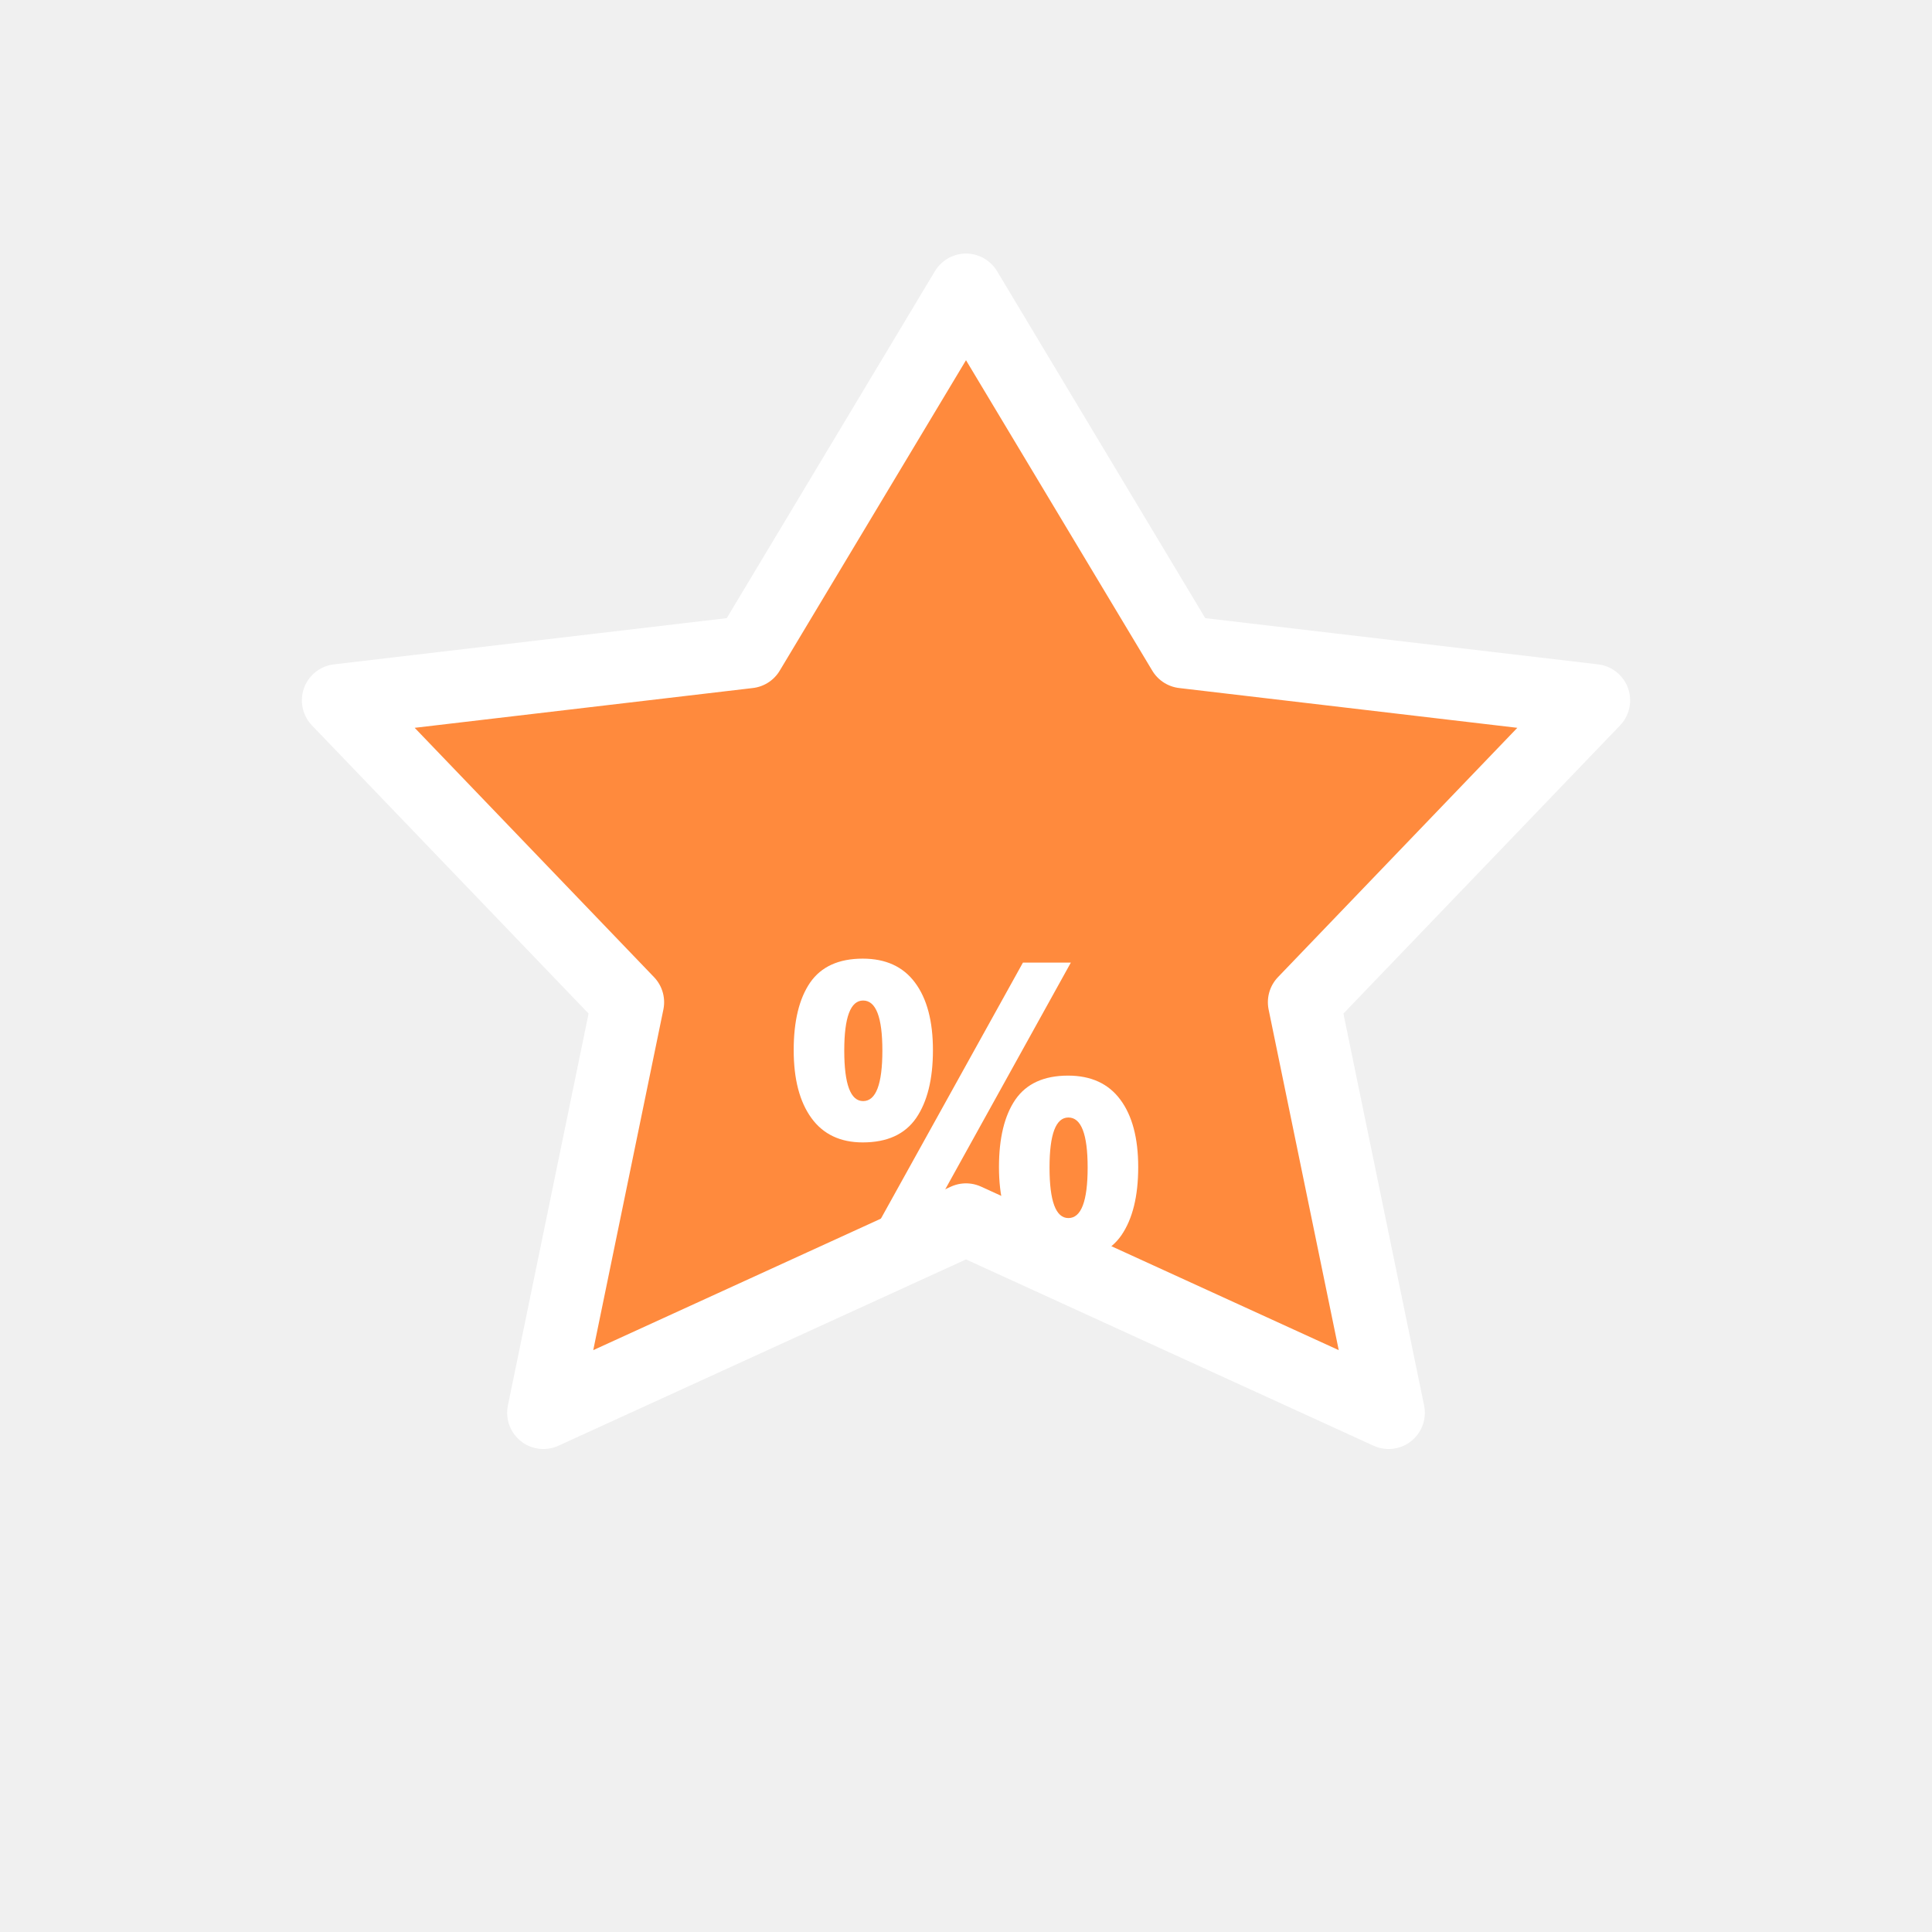
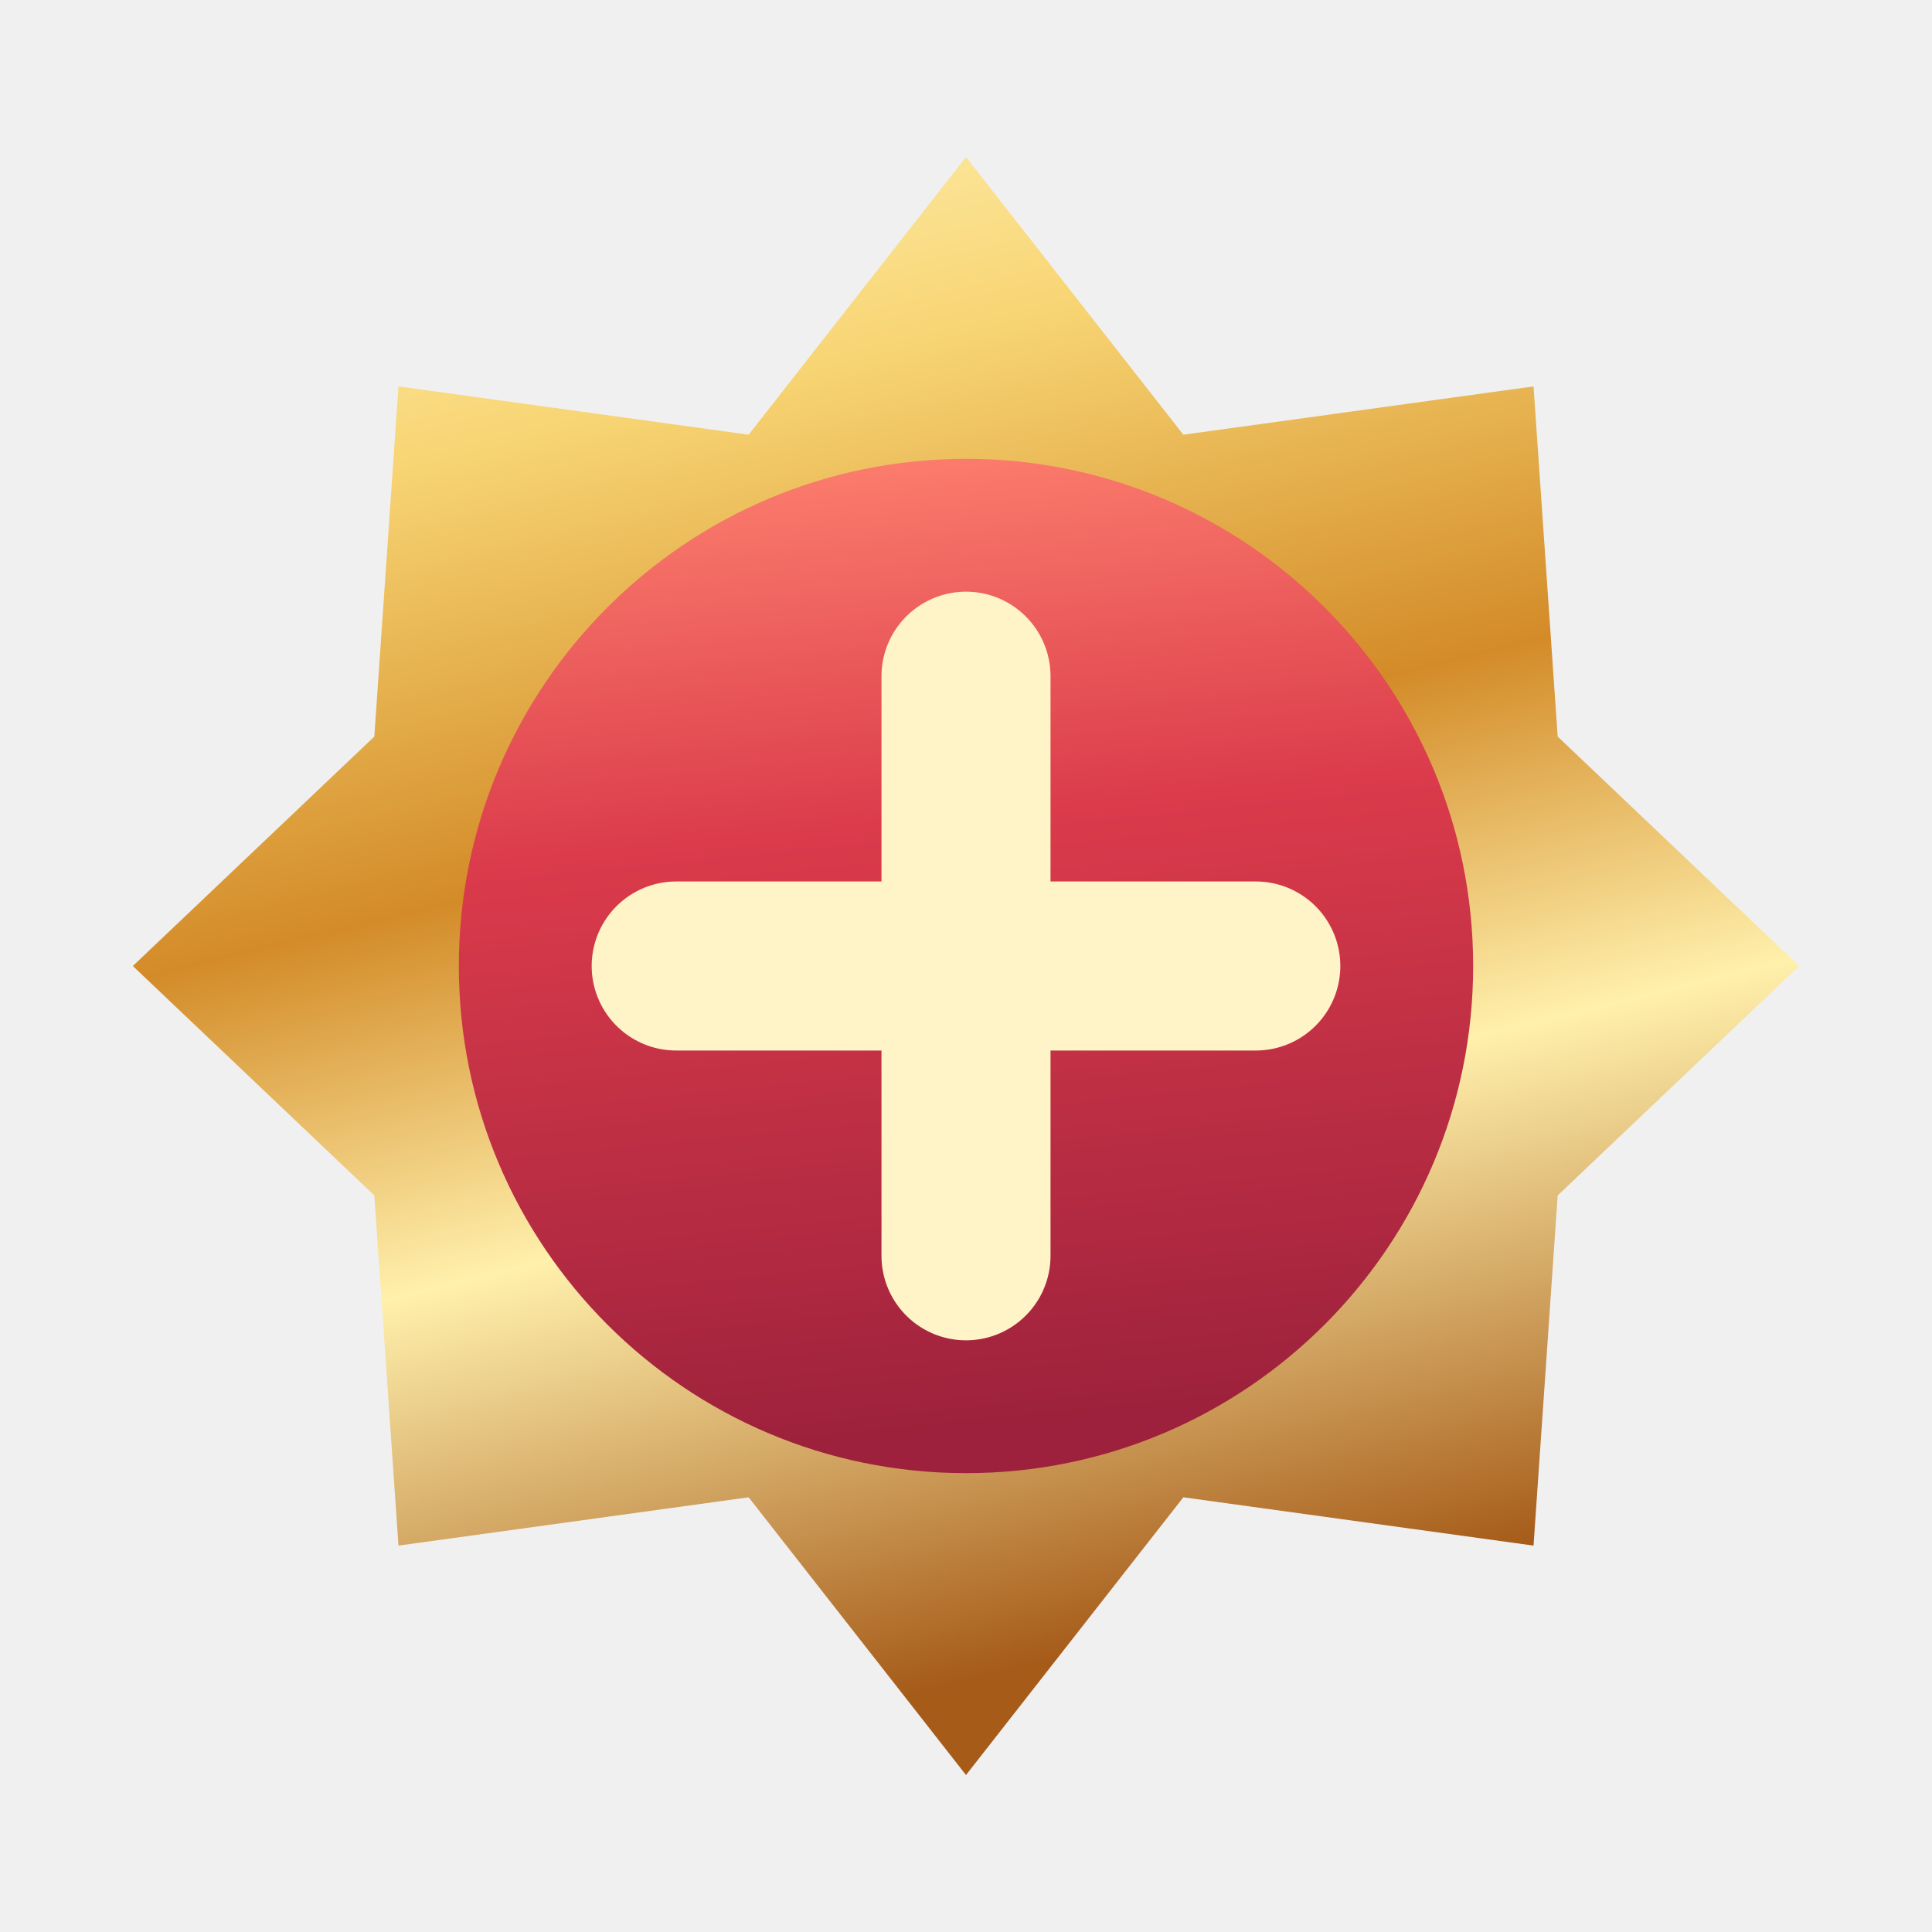
<svg xmlns="http://www.w3.org/2000/svg" width="160" height="160" viewBox="0 0 160 160">
-   <path d="M80 10l18 30 34 4-24 25 7 34-35-16-35 16 7-34-24-25 34-4z" fill="#ff8a3d" stroke="#fff" stroke-width="6" stroke-linejoin="round" transform="translate(0 14)" />
-   <text x="80" y="92" fill="#fff" font-family="sans-serif" font-weight="900" font-size="34" text-anchor="middle" dominant-baseline="middle">%</text>
+   <defs>
+     <linearGradient id="gold" x2=".25" y2="1">
+       <stop stop-color="#fff6bf" />
+       <stop offset=".22" stop-color="#f8d574" />
+       <stop offset=".48" stop-color="#d38b28" />
+       <stop offset=".7" stop-color="#fff0ac" />
+       <stop offset="1" stop-color="#a65b19" />
+     </linearGradient>
+     <linearGradient id="red" x2=".1" y2="1">
+       <stop stop-color="#ff8470" />
+       <stop offset=".4" stop-color="#db3b4b" />
+       <stop offset="1" stop-color="#9d213c" />
+     </linearGradient>
+     <linearGradient id="cream" x2="0" y2="1">
+       <stop stop-color="#fffdf1" />
+       <stop offset="1" stop-color="#ffe3ba" />
+     </linearGradient>
+     <linearGradient id="blue" x2=".4" y2="1">
+       <stop stop-color="#8ee8fa" />
+       <stop offset=".5" stop-color="#36b7dc" />
+       <stop offset="1" stop-color="#186dba" />
+     </linearGradient>
+     <linearGradient id="mint" x2=".4" y2="1">
+       <stop stop-color="#b2f7d0" />
+       <stop offset="1" stop-color="#249f88" />
+     </linearGradient>
+     <radialGradient id="wall">
+       <stop stop-color="#fffef3" />
+       <stop offset=".65" stop-color="#ffe9c7" />
+       <stop offset="1" stop-color="#f4c695" />
+     </radialGradient>
+     <linearGradient id="velvet">
+       <stop stop-color="#98263f" />
+       <stop offset=".2" stop-color="#ea5c58" />
+       <stop offset=".4" stop-color="#b63045" />
+       <stop offset=".65" stop-color="#f17a67" />
+       <stop offset=".85" stop-color="#ad2c42" />
+       <stop offset="1" stop-color="#d94b51" />
+     </linearGradient>
+   </defs>
+   <path d="M80 13L98 36L127 32L129 61L149 80L129 99L127 128L98 124L80 147L62 124L33 128L31 99L11 80L31 61L33 32L62 36Z" fill="url(#gold)" />
+   <circle cx="80" cy="80" r="42" fill="url(#red)" />
+   <path d="M80 56V104M56 80H104" stroke="#fff3c8" stroke-width="14" stroke-linecap="round" />
</svg>
